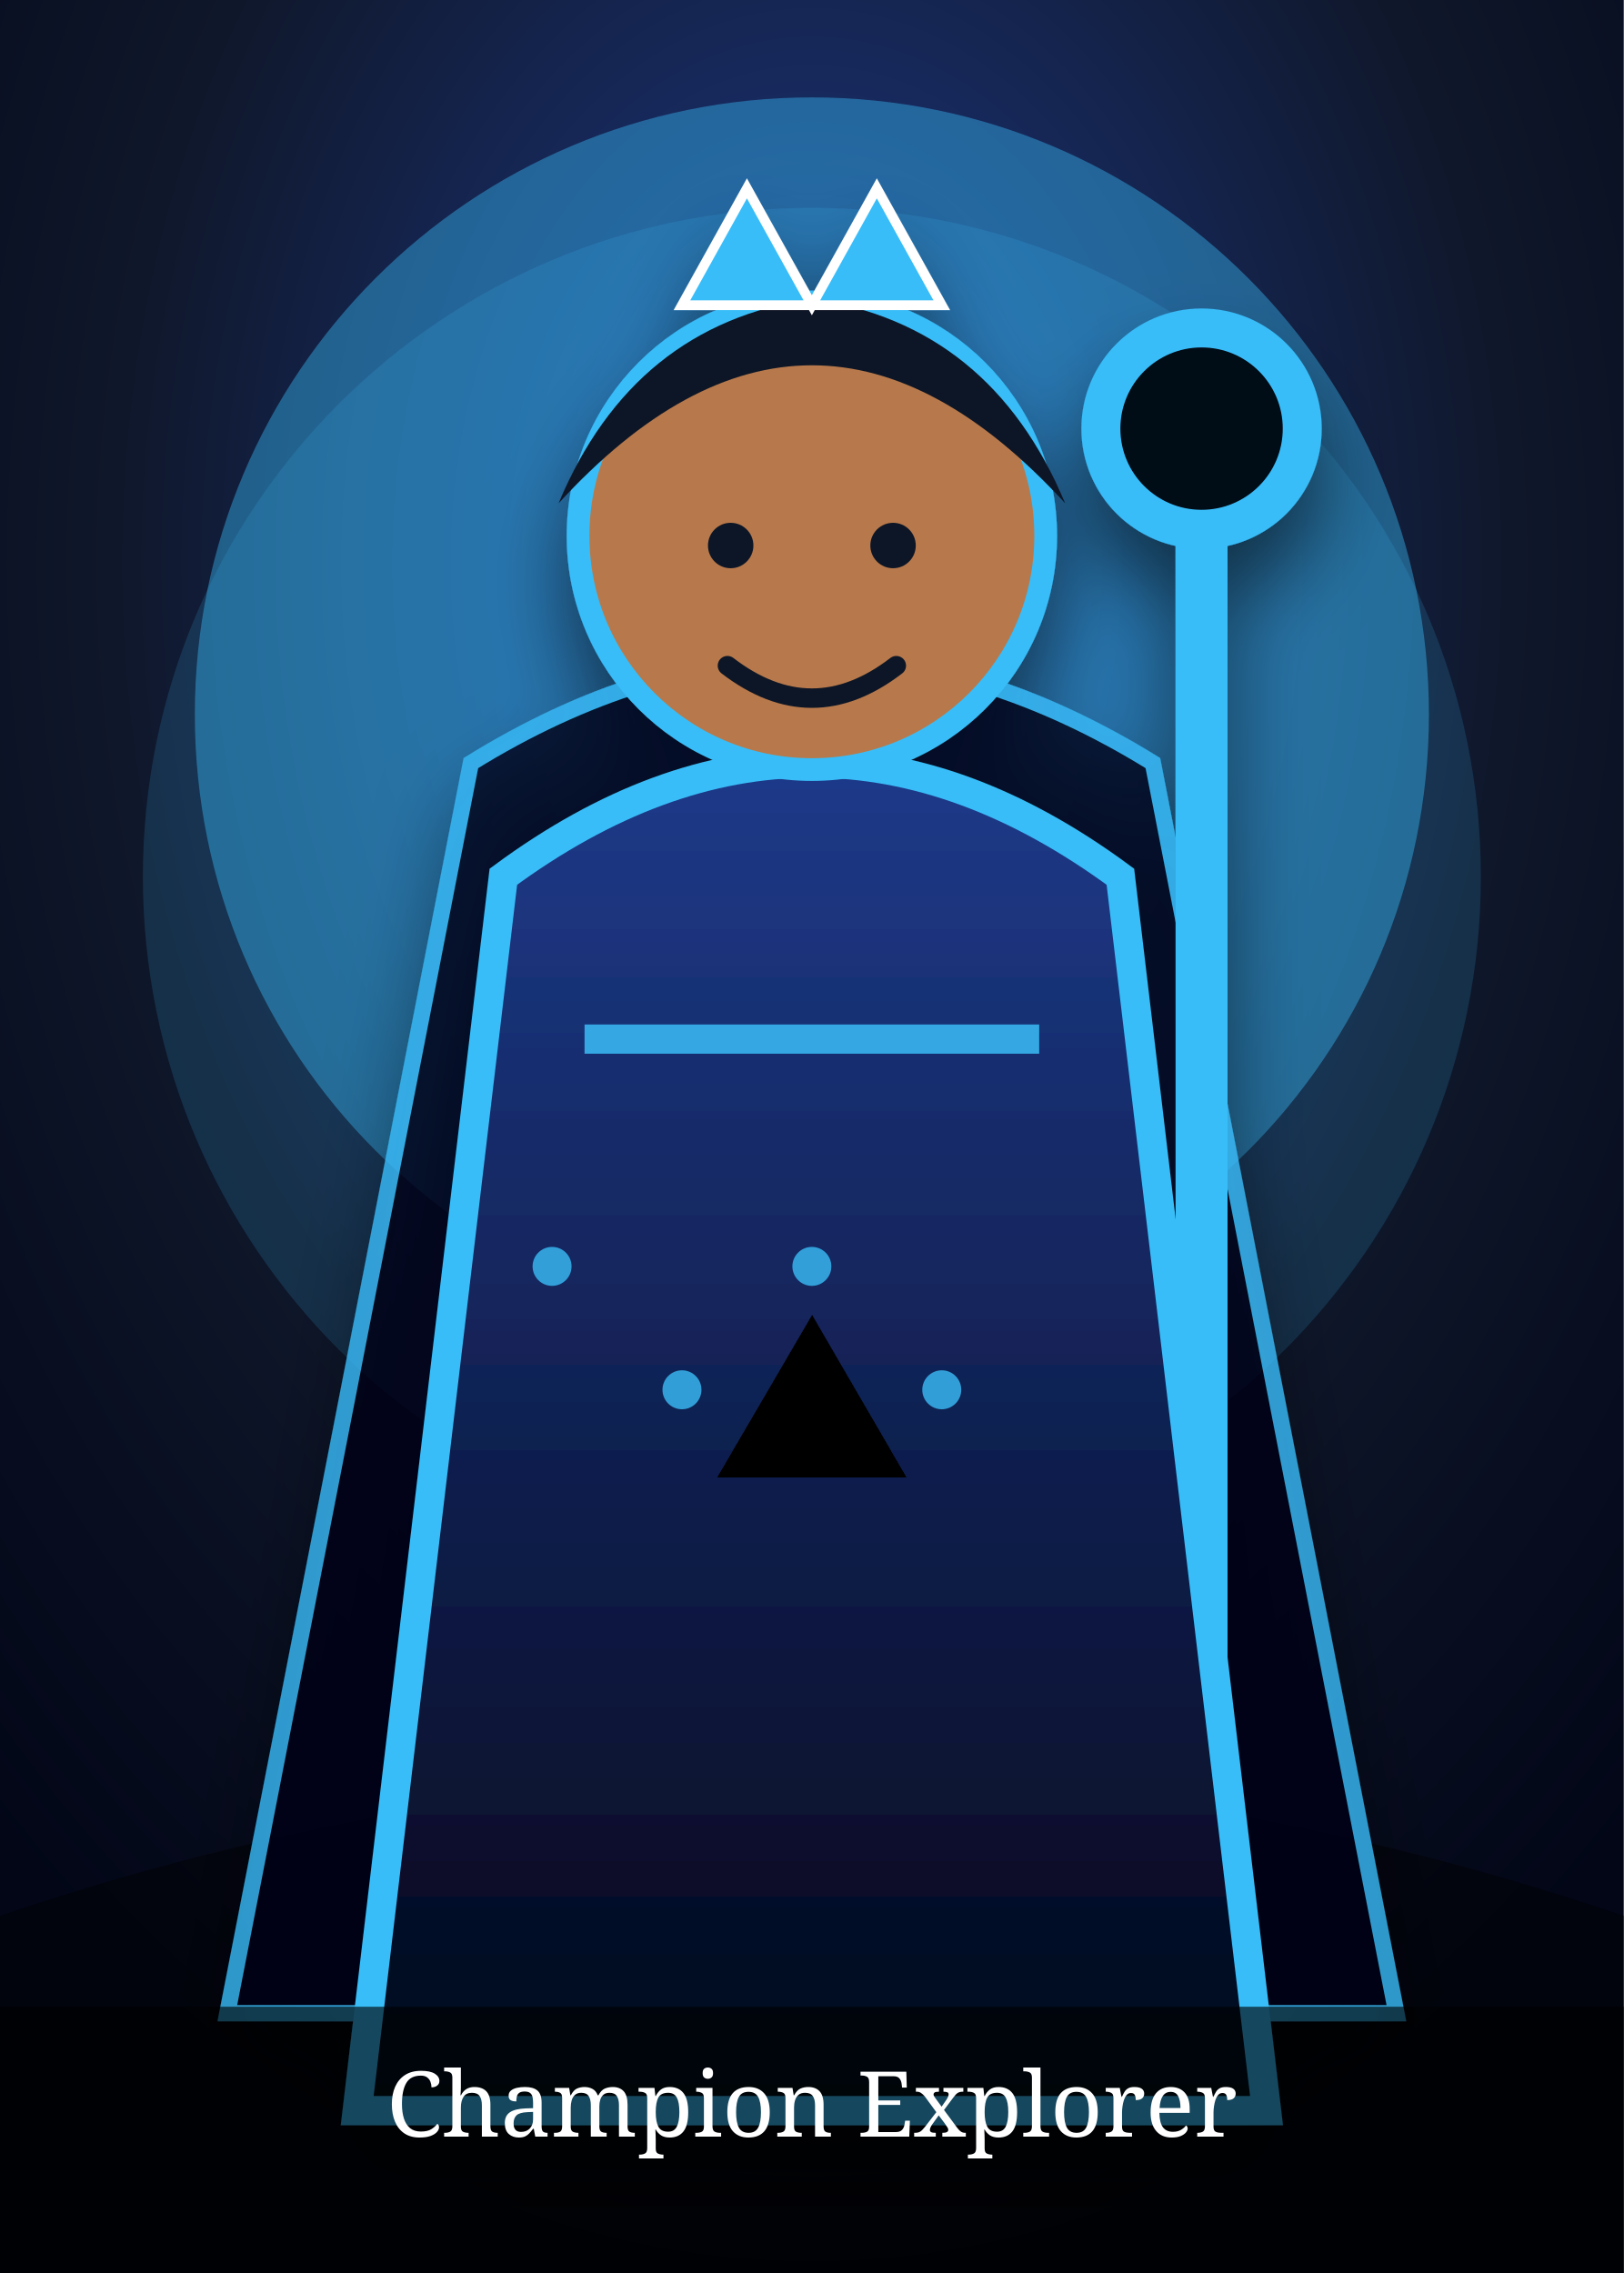
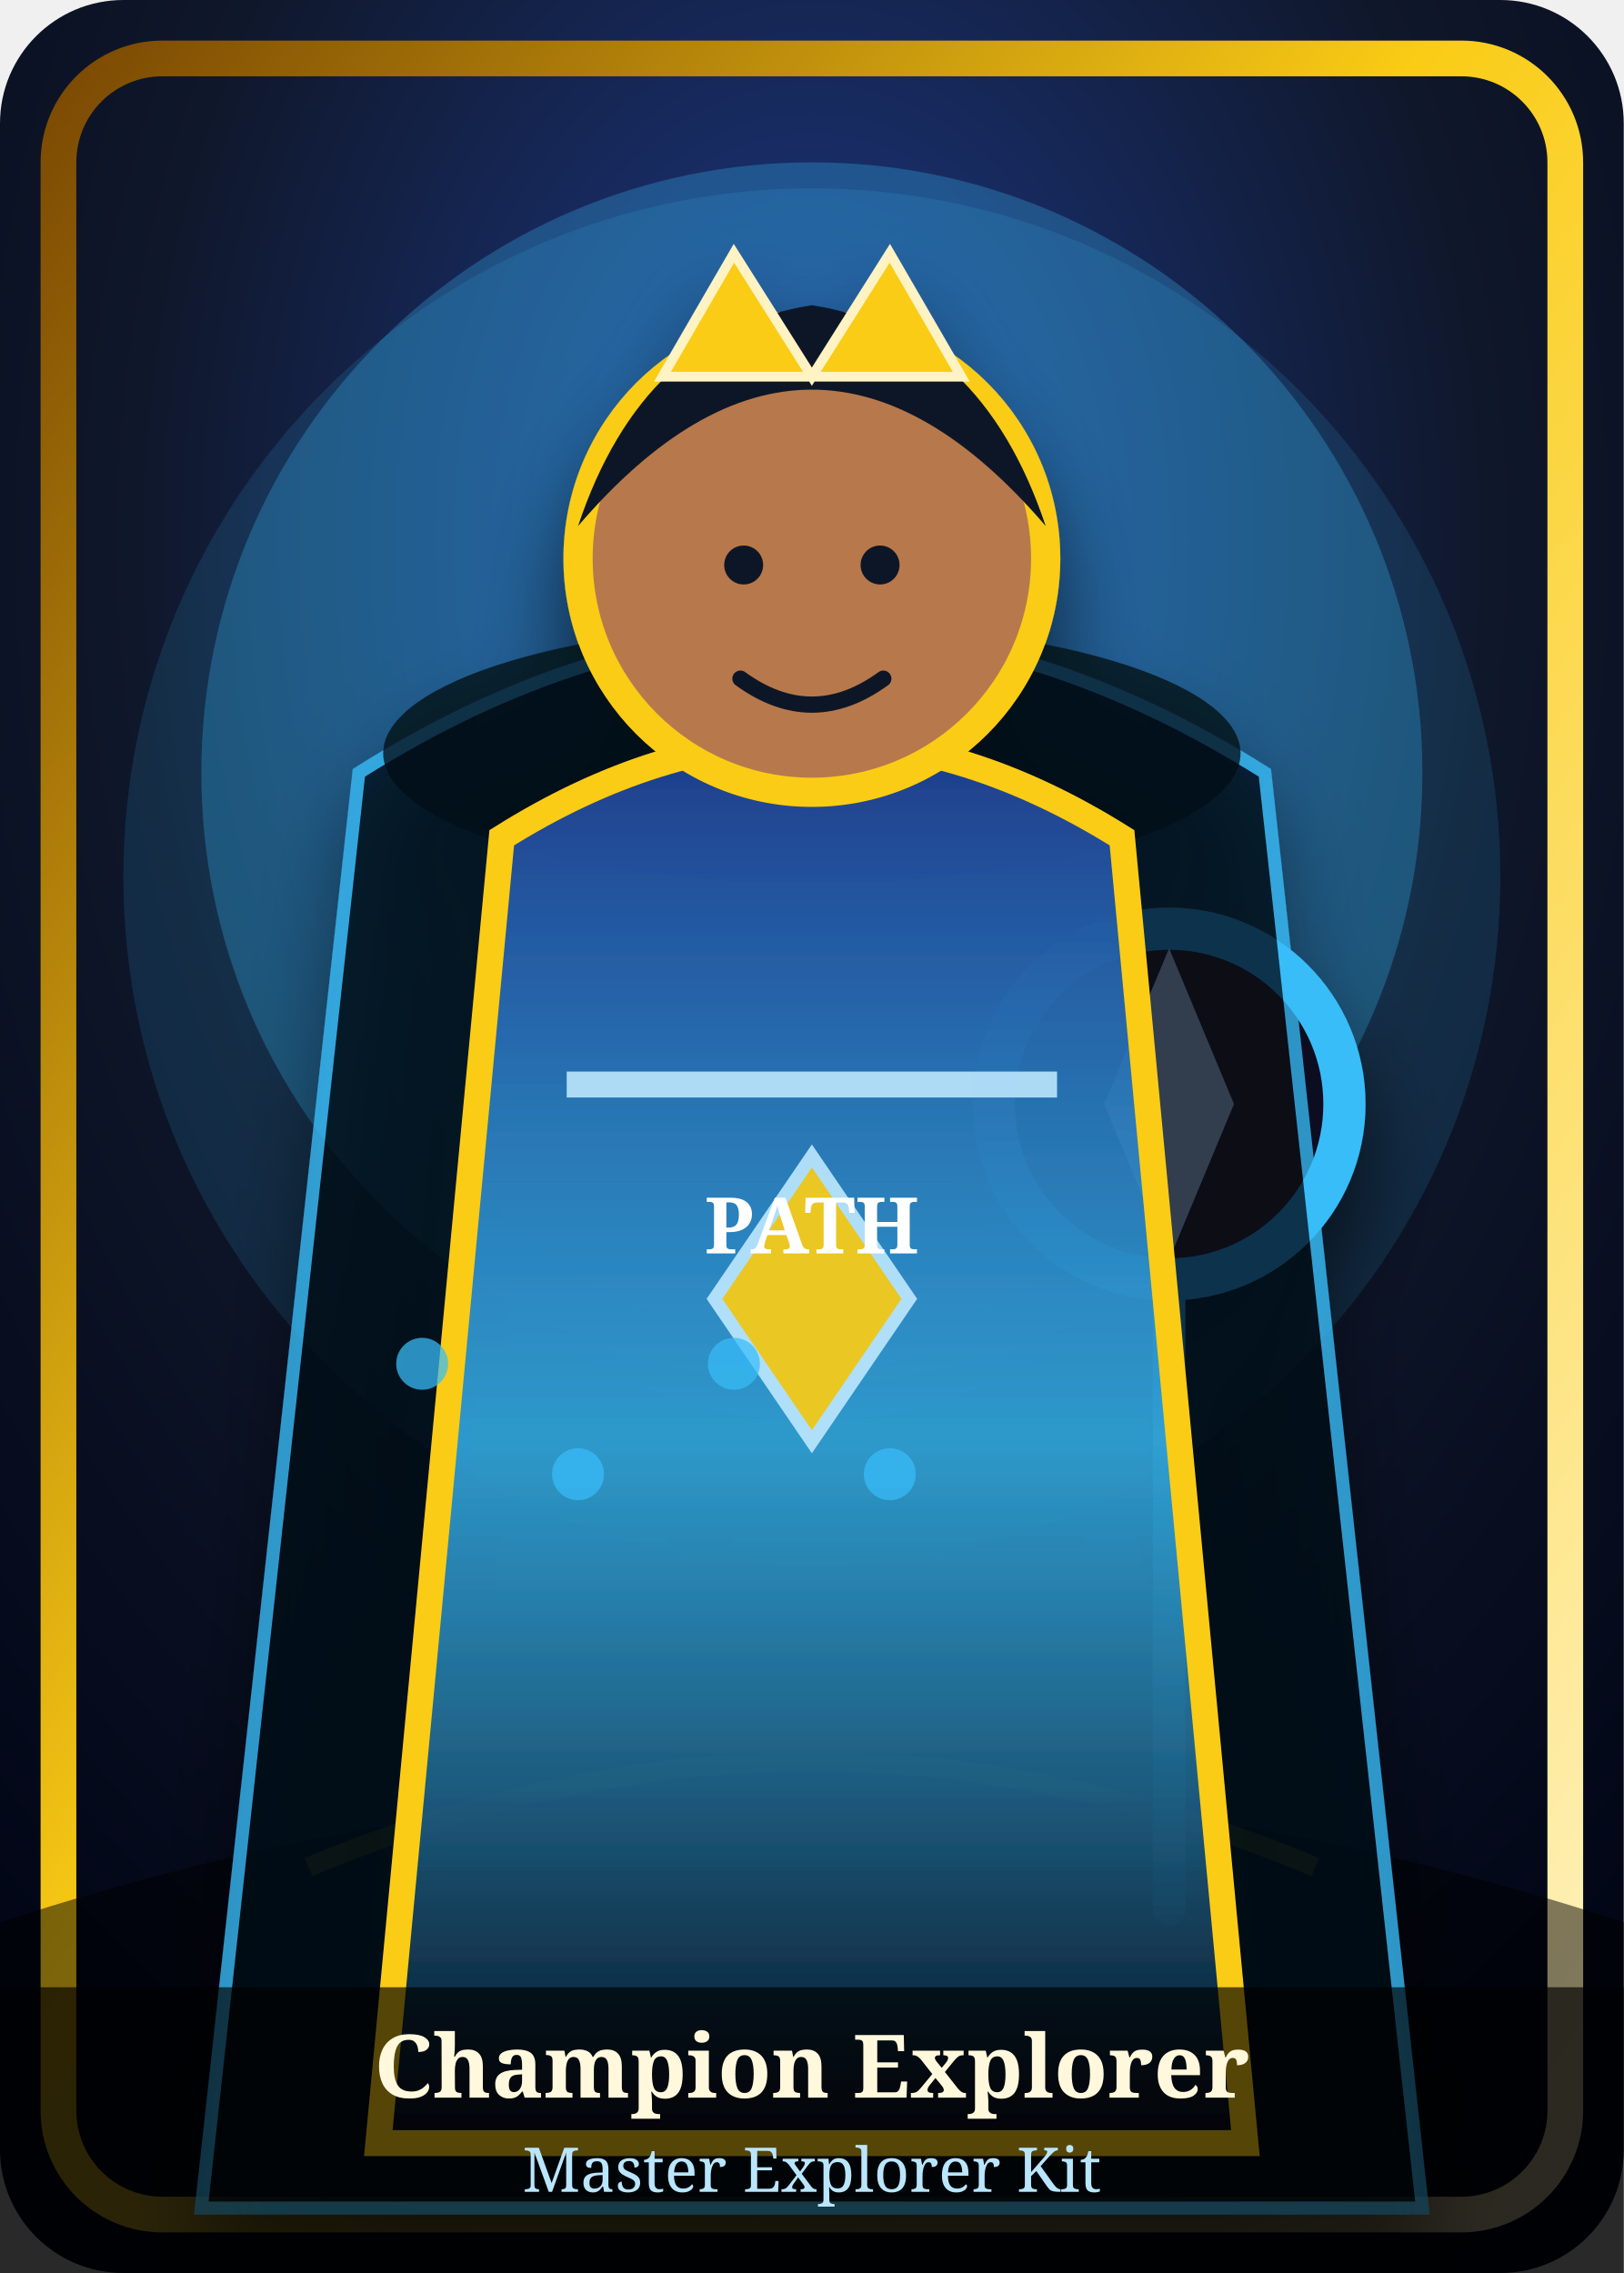
<svg xmlns="http://www.w3.org/2000/svg" width="500" height="700" viewBox="0 0 500 700">
  <defs>
-     <radialGradient id="bg" cx="50%" cy="25%" r="75%">
+     <radialGradient id="bg" cx="50%" cy="24%" r="78%">
      <stop offset="0%" stop-color="#1e3a8a" />
-       <stop offset="58%" stop-color="#0f172a" />
+       <stop offset="54%" stop-color="#0f172a" />
      <stop offset="100%" stop-color="#020617" />
    </radialGradient>
+     <linearGradient id="gear" x1="0" x2="0" y1="0" y2="1">
+       <stop offset="0%" stop-color="#1e3a8a" />
+       <stop offset="50%" stop-color="#38bdf8" stop-opacity=".78" />
+       <stop offset="100%" stop-color="#050816" />
+     </linearGradient>
+     <linearGradient id="gold" x1="0" x2="1" y1="0" y2="1">
+       <stop offset="0%" stop-color="#7c4a03" />
+       <stop offset="45%" stop-color="#facc15" />
+       <stop offset="100%" stop-color="#fff3c4" />
+     </linearGradient>
    <filter id="shadow">
-       <feDropShadow dx="0" dy="16" stdDeviation="12" flood-color="#000" flood-opacity=".55" />
+       <feDropShadow dx="0" dy="18" stdDeviation="13" flood-color="#000" flood-opacity=".62" />
    </filter>
-     <linearGradient id="robe" x1="0" x2="0" y1="0" y2="1">
-       <stop offset="0%" stop-color="#1e3a8a" />
-       <stop offset="100%" stop-color="#020617" />
-     </linearGradient>
  </defs>
-   <rect width="500" height="700" fill="url(#bg)" />
-   <circle cx="250" cy="220" r="190" fill="#38bdf8" opacity="0.42" />
-   <circle cx="250" cy="270" r="206" fill="#38bdf8" opacity="0.155" />
-   <path d="M0 590 Q250 505 500 590 L500 700 L0 700 Z" fill="rgba(0,0,0,.45)" />
+   <rect width="500" height="700" rx="38" fill="url(#bg)" />
+   <rect x="18" y="18" width="464" height="664" rx="32" fill="none" stroke="url(#gold)" stroke-width="11" />
+   <circle cx="250" cy="238" r="188" fill="#38bdf8" opacity="0.285" />
+   <circle cx="250" cy="270" r="212" fill="#38bdf8" opacity="0.134" />
+   <path d="M95 575 Q250 510 405 575" stroke="#facc15" stroke-width="6" opacity=".65" fill="none" />
+   <path d="M0 592 Q250 510 500 592 L500 700 L0 700 Z" fill="rgba(0,0,0,.50)" />
  <g filter="url(#shadow)">
-     <path d="M145 235 Q250 170 355 235 L430 620 L70 620 Z" fill="#020617" opacity=".78" stroke="#38bdf8" stroke-width="5" />
-     <line x1="370" y1="165" x2="370" y2="570" stroke="#38bdf8" stroke-width="16" stroke-linecap="round" />
-     <circle cx="370" cy="132" r="31" fill="#050816" stroke="#38bdf8" stroke-width="12" />
-     <path d="M155 270 Q250 200 345 270 L390 650 L110 650 Z" fill="url(#robe)" stroke="#38bdf8" stroke-width="9" />
-     <path d="M180 320 L320 320" stroke="#38bdf8" stroke-width="9" opacity=".85" />
-     <circle cx="250" cy="165" r="72" fill="#b7794b" stroke="#38bdf8" stroke-width="7" />
-     <path d="M172 155 Q250 70 328 155 Q305 100 250 92 Q195 100 172 155Z" fill="#111827" />
-     <path d="M210 94 L230 58 L250 94 L270 58 L290 94 Z" fill="#38bdf8" stroke="#fff" stroke-width="3" />
-     <circle cx="225" cy="168" r="7" fill="#111827" />
-     <circle cx="275" cy="168" r="7" fill="#111827" />
-     <path d="M224 205 Q250 225 276 205" stroke="#111827" stroke-width="6" fill="none" stroke-linecap="round" />
-     <text x="250" y="455" text-anchor="middle" font-size="74">⛰️</text>
-     <circle cx="170" cy="390" r="6" fill="#38bdf8" opacity=".8" />
-     <circle cx="210" cy="428" r="6" fill="#38bdf8" opacity=".8" />
-     <circle cx="250" cy="390" r="6" fill="#38bdf8" opacity=".8" />
-     <circle cx="290" cy="428" r="6" fill="#38bdf8" opacity=".8" />
+     <circle cx="360" cy="340" r="54" fill="#0b1020" stroke="#38bdf8" stroke-width="13" />
+     <path d="M360 292 L380 340 L360 388 L340 340 Z" fill="#bae6fd" />
+     <line x1="360" y1="392" x2="360" y2="588" stroke="#38bdf8" stroke-width="10" stroke-linecap="round" />
+     <path d="M110.5 238 Q250 150 389.5 238 L438 680 L62 680 Z" fill="#050816" opacity=".76" stroke="#38bdf8" stroke-width="4" />
+     <ellipse cx="250" cy="232" rx="132" ry="40" fill="#050816" opacity=".75" />
+     <path d="M154.5 258 Q250 198 345.5 258 L383.5 660 L116.5 660 Z" fill="url(#gear)" stroke="#facc15" stroke-width="8" />
+     <path d="M174.5 334 L325.5 334" stroke="#bae6fd" stroke-width="8" opacity=".9" />
+     <circle cx="250" cy="172" r="72" fill="#b7794b" stroke="#facc15" stroke-width="9" />
+     <path d="M178 162 Q250 78 322 162 Q302 102 250 94 Q198 102 178 162Z" fill="#111827" />
+     <path d="M204 116 L226 78 L250 116 L274 78 L296 116 Z" fill="#facc15" stroke="#fff3c4" stroke-width="3" />
+     <circle cx="229" cy="174" r="6" fill="#111827" />
+     <circle cx="271" cy="174" r="6" fill="#111827" />
+     <path d="M228 209 Q250 225 272 209" stroke="#111827" stroke-width="5" fill="none" stroke-linecap="round" />
+     <path d="M220 400 L250 356 L280 400 L250 444 Z" fill="#facc15" stroke="#bae6fd" stroke-width="4" opacity=".92" />
+     <text x="250" y="386" text-anchor="middle" fill="#ffffff" font-family="Georgia,serif" font-size="24" font-weight="700">PATH</text>
+     <circle cx="130" cy="420" r="8" fill="#38bdf8" opacity=".72" />
+     <circle cx="178" cy="454" r="8" fill="#38bdf8" opacity=".72" />
+     <circle cx="226" cy="420" r="8" fill="#38bdf8" opacity=".72" />
+     <circle cx="274" cy="454" r="8" fill="#38bdf8" opacity=".72" />
  </g>
-   <rect x="0" y="618" width="500" height="82" fill="rgba(0,0,0,.62)" />
-   <text x="250" y="658" text-anchor="middle" fill="#fff" font-family="Georgia,serif" font-size="28">Champion Explorer</text>
+   <rect x="0" y="612" width="500" height="88" fill="rgba(0,0,0,.66)" />
+   <text x="250" y="646" text-anchor="middle" fill="#fff8dc" font-family="Georgia,serif" font-size="27" font-weight="700">Champion Explorer</text>
+   <text x="250" y="675" text-anchor="middle" fill="#bae6fd" font-family="Georgia,serif" font-size="19">Master Explorer Kit</text>
</svg>
